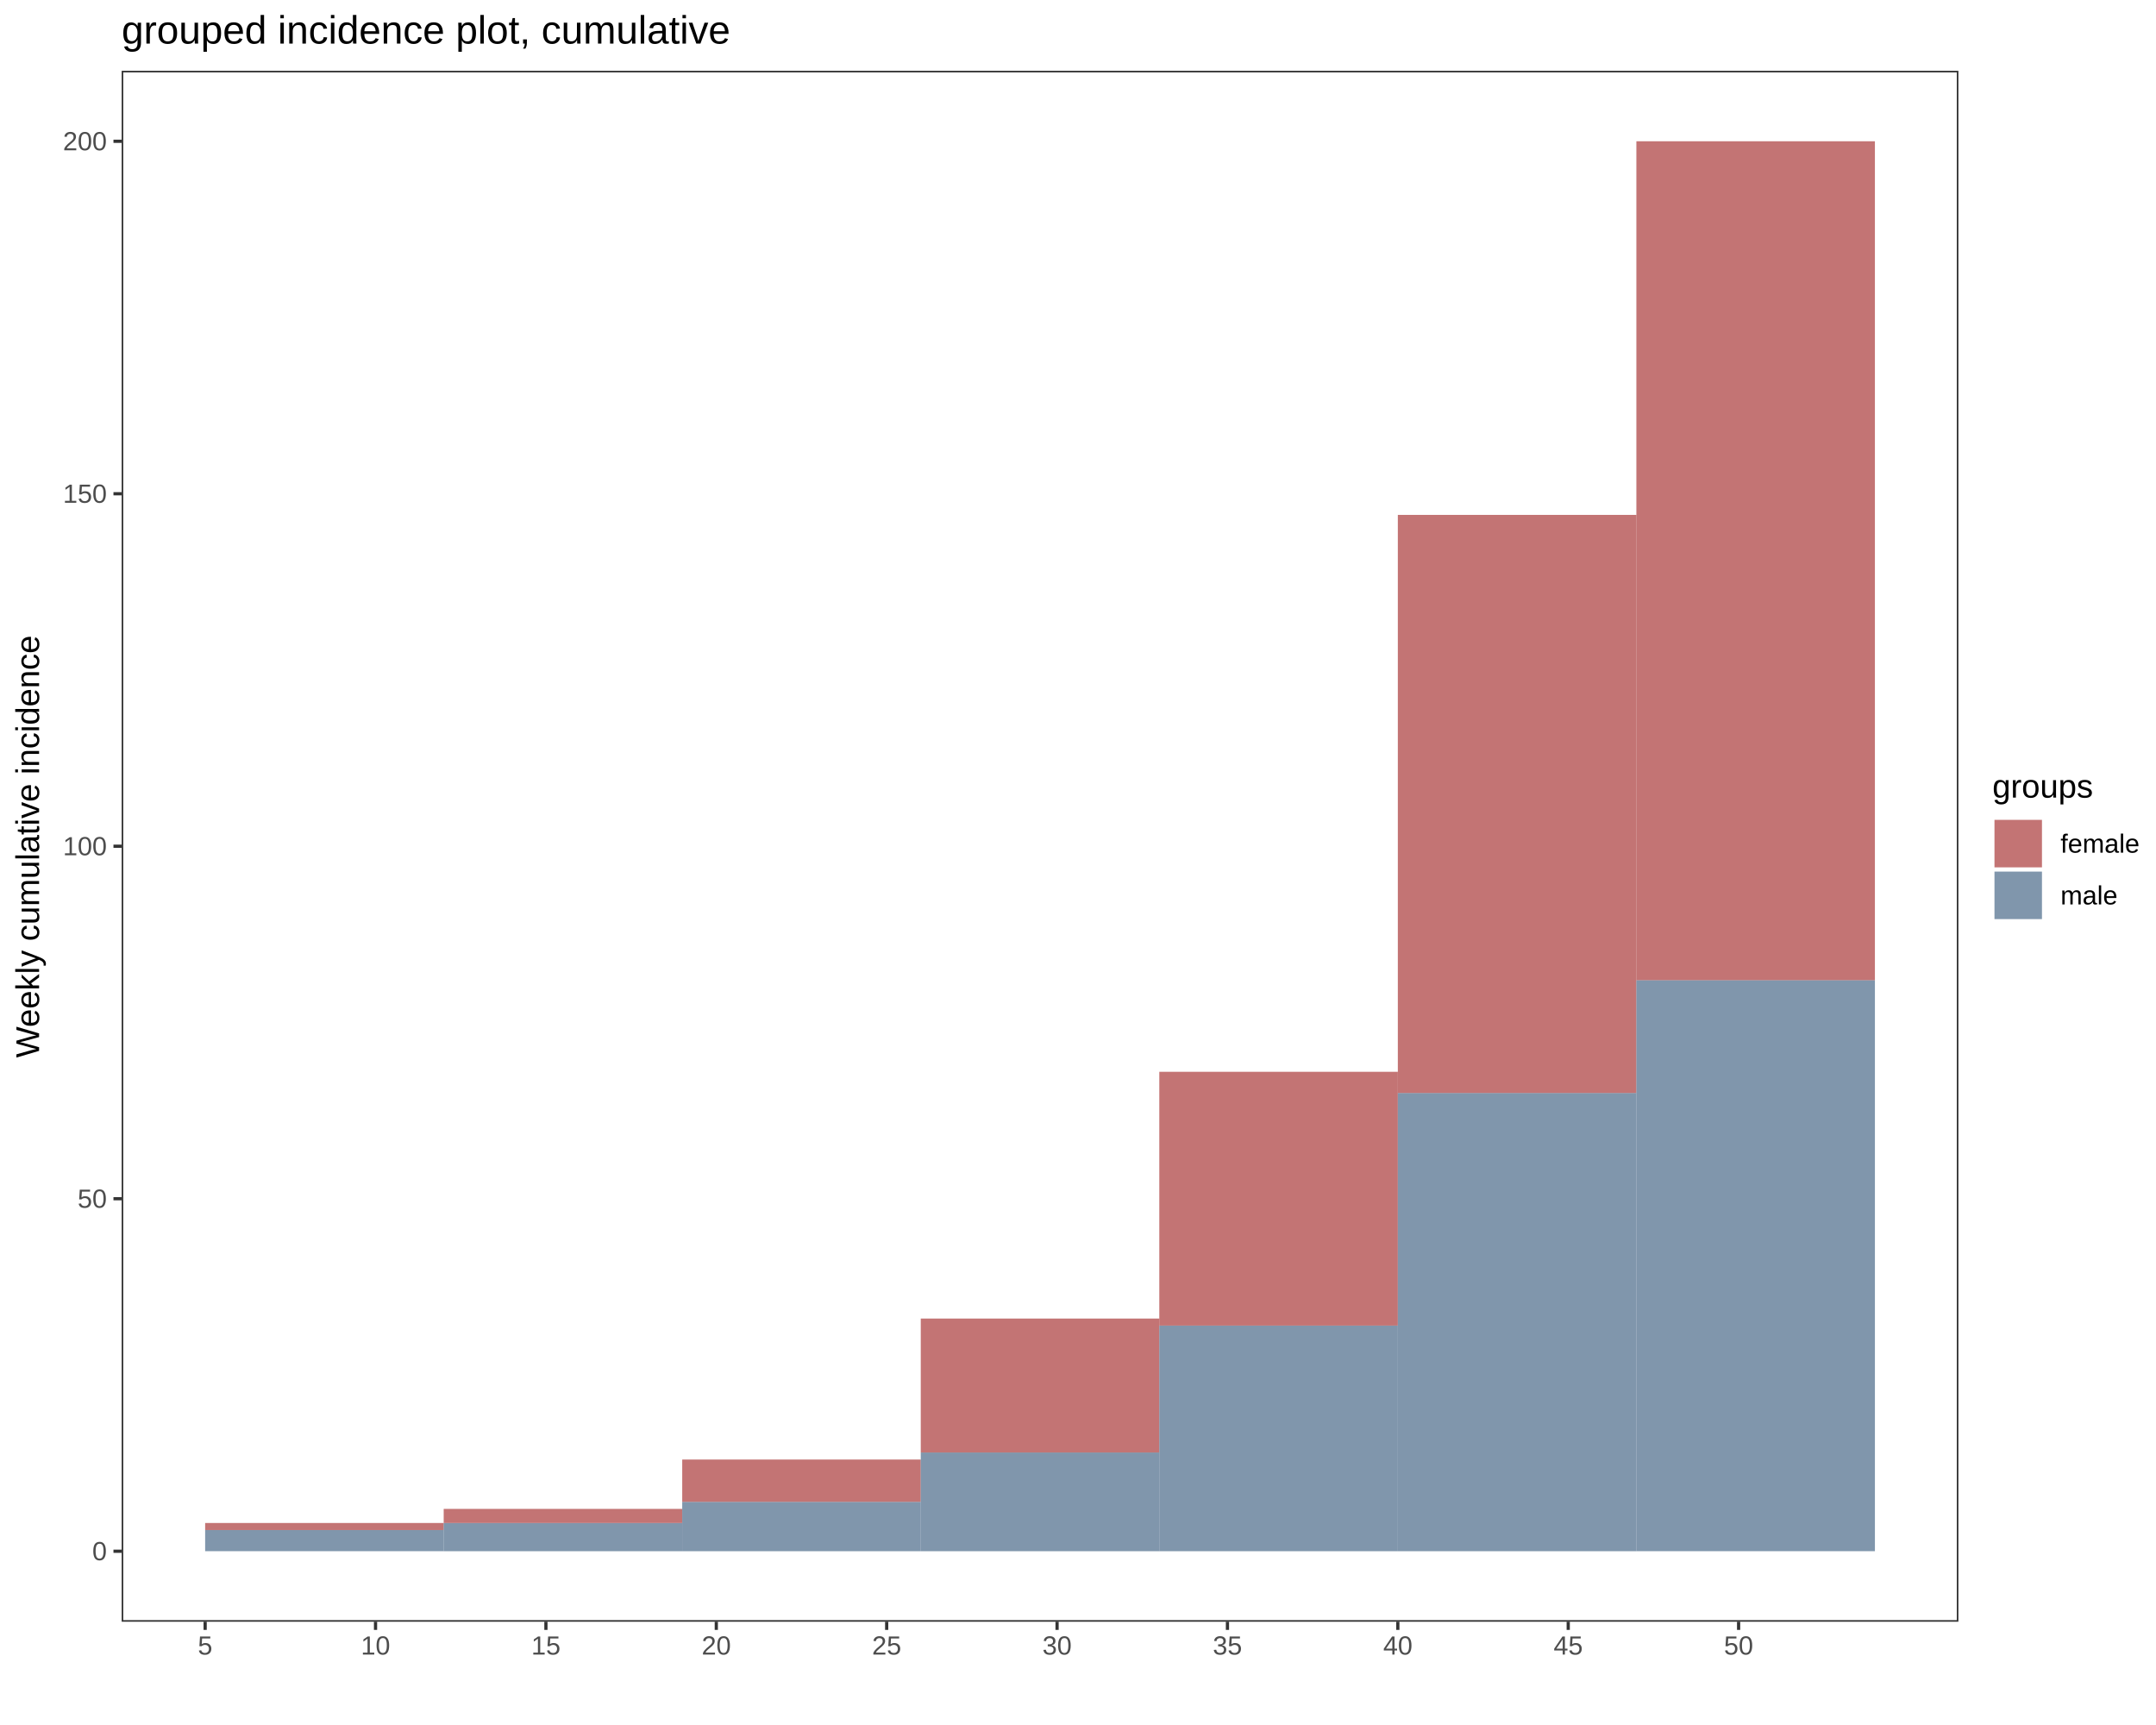
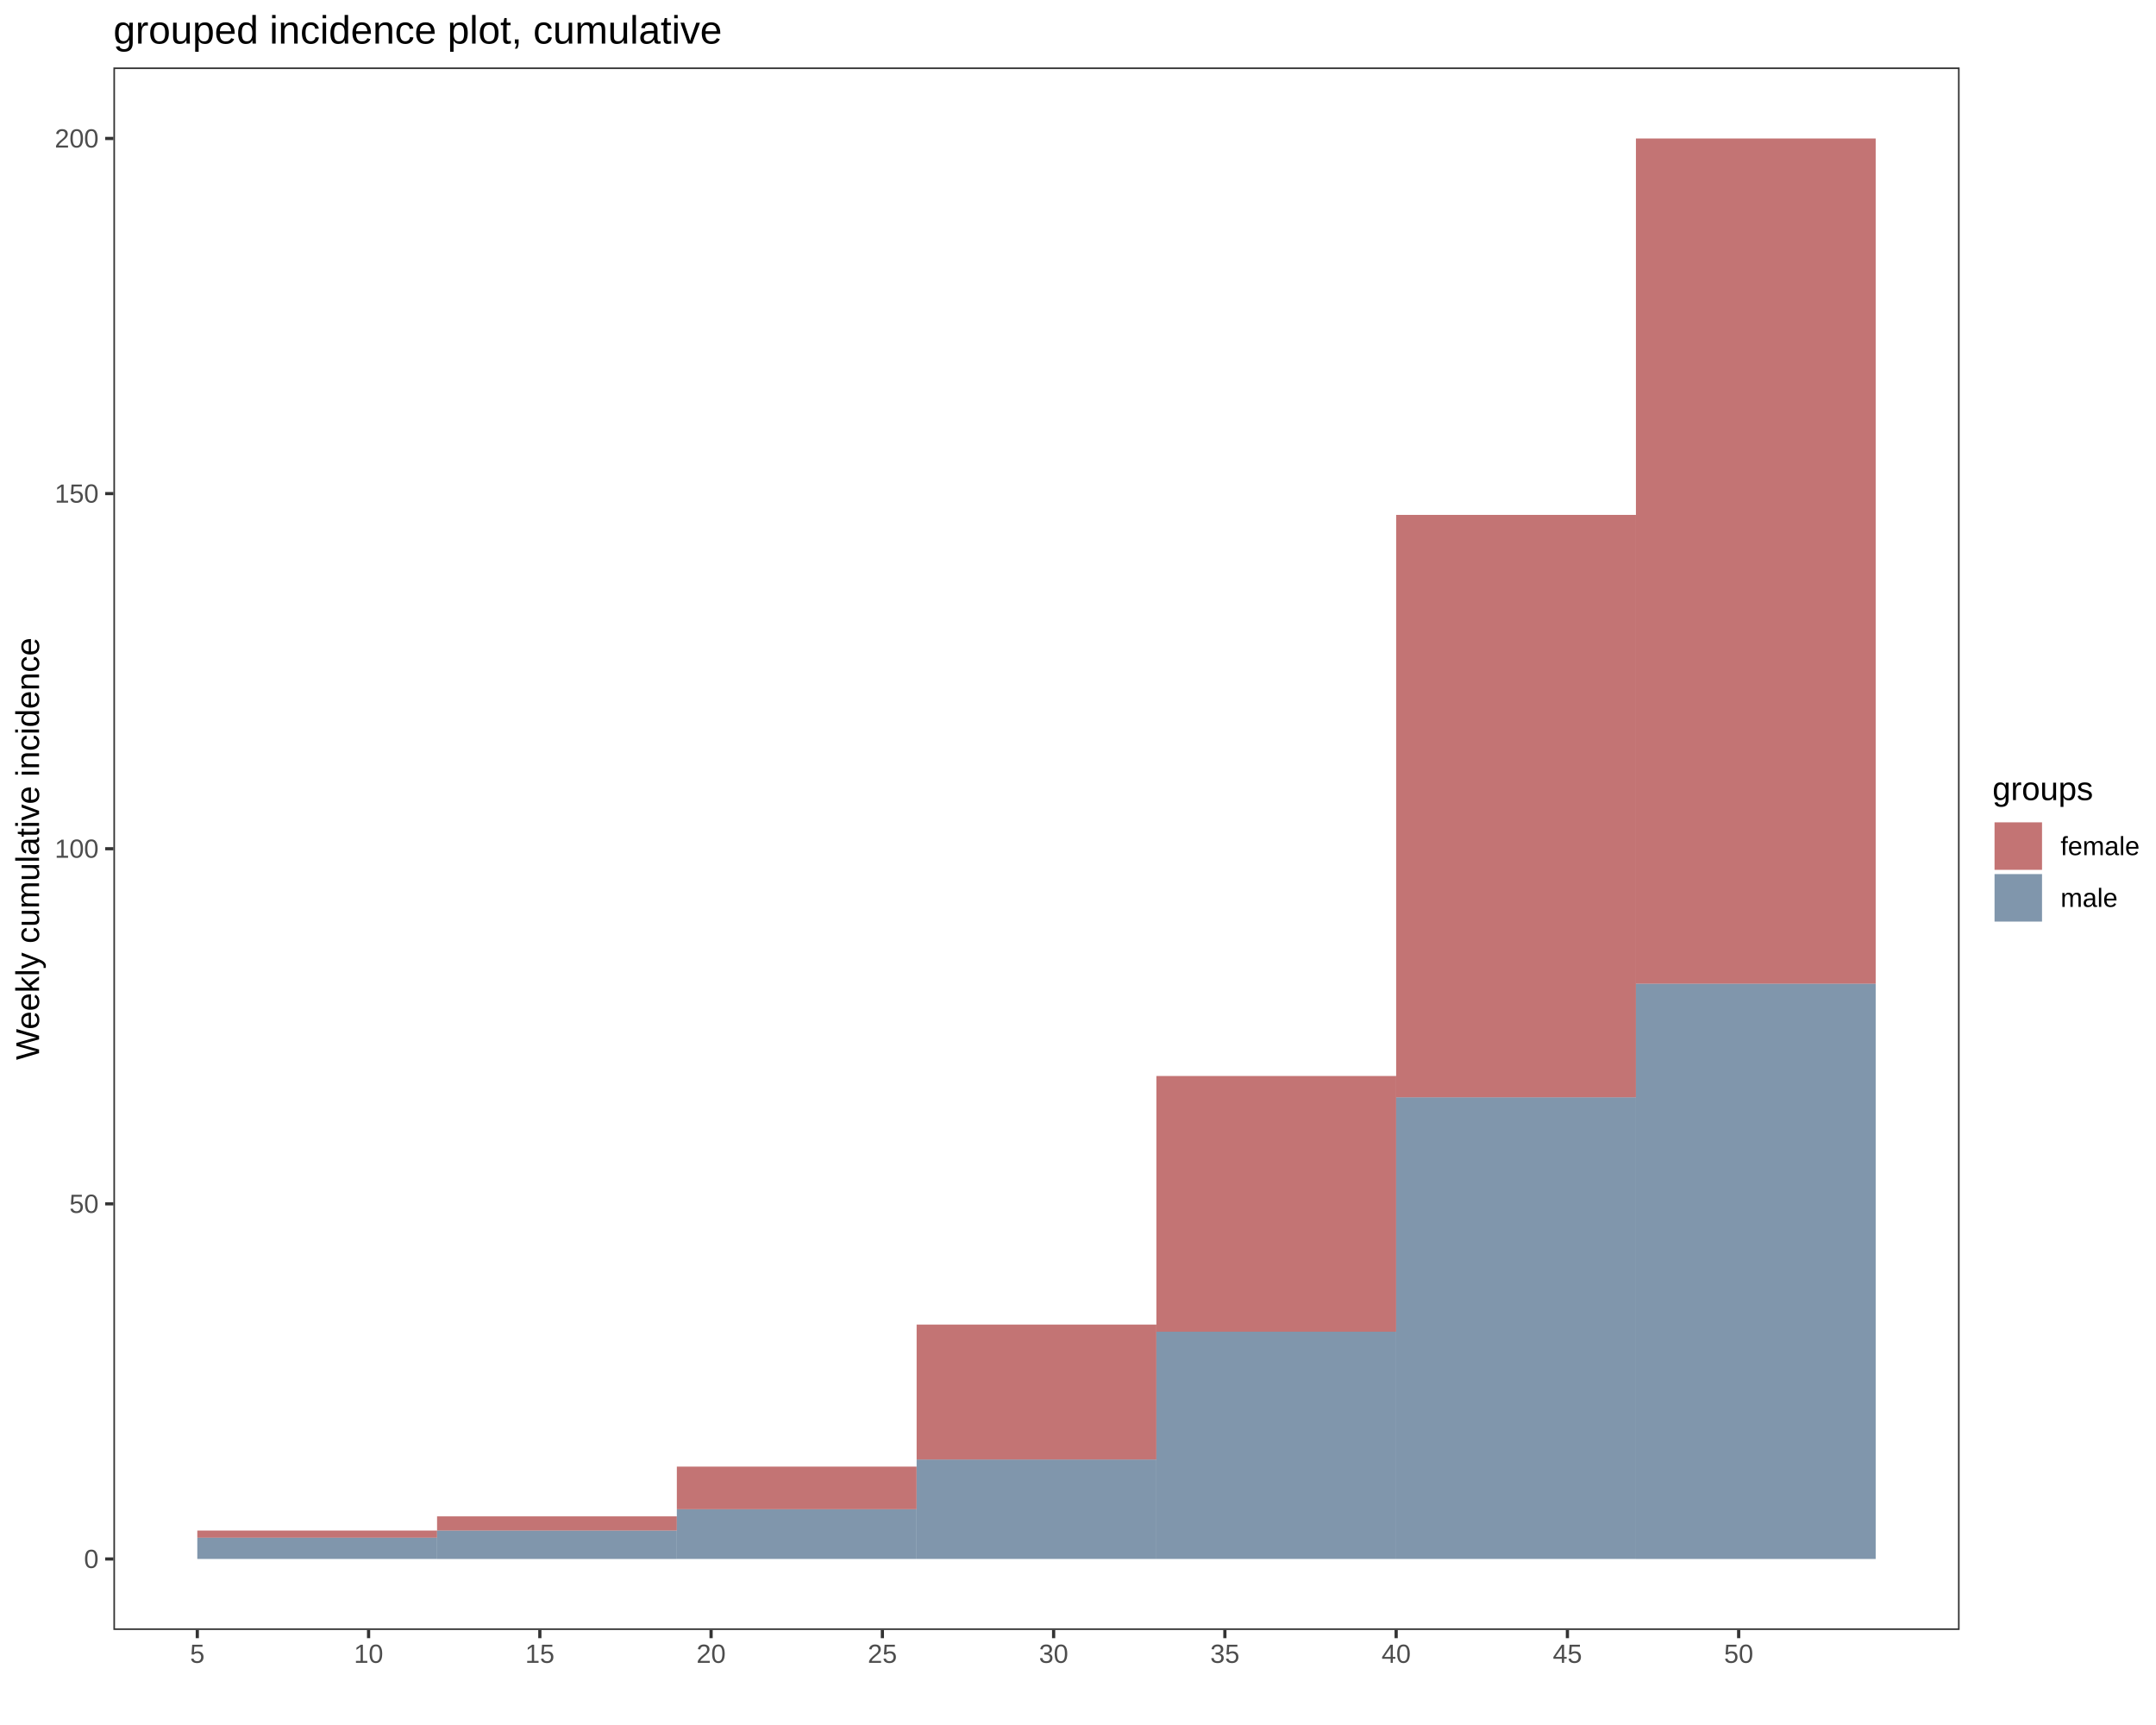
<svg xmlns="http://www.w3.org/2000/svg" viewBox="0 0 720.00 576.00">
  <defs>
    <style type="text/css">
-     line, polyline, path, rect, circle {
+     line, polyline, polygon, path, rect, circle {
      fill: none;
      stroke: #000000;
      stroke-linecap: round;
      stroke-linejoin: round;
      stroke-miterlimit: 10.00;
    }
  </style>
  </defs>
  <rect width="100%" height="100%" style="stroke: none; fill: #FFFFFF;" />
  <rect x="0.00" y="0.00" width="720.00" height="576.00" style="stroke-width: 1.07; stroke: #FFFFFF; fill: #FFFFFF;" />
  <defs>
-     <clipPath id="cpNDAuNjMwOXw2NTQuMDF8NTQxLjUwN3wyMy42MjY1">
-       <rect x="40.63" y="23.63" width="613.38" height="517.88" />
+     <clipPath id="cpMzcuODd8NjU0LjQxfDU0NC4yN3wyMi41Mg==">
+       <rect x="37.87" y="22.52" width="616.54" height="521.75" />
    </clipPath>
  </defs>
-   <rect x="40.63" y="23.63" width="613.38" height="517.88" style="stroke-width: 1.07; stroke: none; fill: #FFFFFF;" clip-path="url(#cpNDAuNjMwOXw2NTQuMDF8NTQxLjUwN3wyMy42MjY1)" />
-   <rect x="68.51" y="510.90" width="79.66" height="7.06" style="stroke-width: 1.07; stroke: none; stroke-linecap: butt; fill: #4A6A8A; fill-opacity: 0.70;" clip-path="url(#cpNDAuNjMwOXw2NTQuMDF8NTQxLjUwN3wyMy42MjY1)" />
-   <rect x="68.51" y="508.55" width="79.66" height="2.35" style="stroke-width: 1.07; stroke: none; stroke-linecap: butt; fill: #AA3939; fill-opacity: 0.70;" clip-path="url(#cpNDAuNjMwOXw2NTQuMDF8NTQxLjUwN3wyMy42MjY1)" />
-   <rect x="148.17" y="508.55" width="79.66" height="9.42" style="stroke-width: 1.07; stroke: none; stroke-linecap: butt; fill: #4A6A8A; fill-opacity: 0.70;" clip-path="url(#cpNDAuNjMwOXw2NTQuMDF8NTQxLjUwN3wyMy42MjY1)" />
-   <rect x="148.17" y="503.84" width="79.66" height="4.71" style="stroke-width: 1.07; stroke: none; stroke-linecap: butt; fill: #AA3939; fill-opacity: 0.70;" clip-path="url(#cpNDAuNjMwOXw2NTQuMDF8NTQxLjUwN3wyMy42MjY1)" />
-   <rect x="227.83" y="501.49" width="79.66" height="16.48" style="stroke-width: 1.07; stroke: none; stroke-linecap: butt; fill: #4A6A8A; fill-opacity: 0.70;" clip-path="url(#cpNDAuNjMwOXw2NTQuMDF8NTQxLjUwN3wyMy42MjY1)" />
-   <rect x="227.83" y="487.36" width="79.66" height="14.12" style="stroke-width: 1.07; stroke: none; stroke-linecap: butt; fill: #AA3939; fill-opacity: 0.70;" clip-path="url(#cpNDAuNjMwOXw2NTQuMDF8NTQxLjUwN3wyMy42MjY1)" />
-   <rect x="307.49" y="485.01" width="79.66" height="32.96" style="stroke-width: 1.07; stroke: none; stroke-linecap: butt; fill: #4A6A8A; fill-opacity: 0.70;" clip-path="url(#cpNDAuNjMwOXw2NTQuMDF8NTQxLjUwN3wyMy42MjY1)" />
-   <rect x="307.49" y="440.28" width="79.66" height="44.73" style="stroke-width: 1.07; stroke: none; stroke-linecap: butt; fill: #AA3939; fill-opacity: 0.70;" clip-path="url(#cpNDAuNjMwOXw2NTQuMDF8NTQxLjUwN3wyMy42MjY1)" />
-   <rect x="387.15" y="442.64" width="79.66" height="75.33" style="stroke-width: 1.07; stroke: none; stroke-linecap: butt; fill: #4A6A8A; fill-opacity: 0.70;" clip-path="url(#cpNDAuNjMwOXw2NTQuMDF8NTQxLjUwN3wyMy42MjY1)" />
-   <rect x="387.15" y="357.89" width="79.66" height="84.74" style="stroke-width: 1.07; stroke: none; stroke-linecap: butt; fill: #AA3939; fill-opacity: 0.70;" clip-path="url(#cpNDAuNjMwOXw2NTQuMDF8NTQxLjUwN3wyMy42MjY1)" />
-   <rect x="466.81" y="364.96" width="79.66" height="153.01" style="stroke-width: 1.07; stroke: none; stroke-linecap: butt; fill: #4A6A8A; fill-opacity: 0.70;" clip-path="url(#cpNDAuNjMwOXw2NTQuMDF8NTQxLjUwN3wyMy42MjY1)" />
-   <rect x="466.81" y="171.93" width="79.66" height="193.03" style="stroke-width: 1.07; stroke: none; stroke-linecap: butt; fill: #AA3939; fill-opacity: 0.70;" clip-path="url(#cpNDAuNjMwOXw2NTQuMDF8NTQxLjUwN3wyMy42MjY1)" />
-   <rect x="546.47" y="327.29" width="79.66" height="190.67" style="stroke-width: 1.07; stroke: none; stroke-linecap: butt; fill: #4A6A8A; fill-opacity: 0.70;" clip-path="url(#cpNDAuNjMwOXw2NTQuMDF8NTQxLjUwN3wyMy42MjY1)" />
-   <rect x="546.47" y="47.17" width="79.66" height="280.13" style="stroke-width: 1.07; stroke: none; stroke-linecap: butt; fill: #AA3939; fill-opacity: 0.70;" clip-path="url(#cpNDAuNjMwOXw2NTQuMDF8NTQxLjUwN3wyMy42MjY1)" />
-   <rect x="40.63" y="23.63" width="613.38" height="517.88" style="stroke-width: 1.07; stroke: #333333;" clip-path="url(#cpNDAuNjMwOXw2NTQuMDF8NTQxLjUwN3wyMy42MjY1)" />
+   <rect x="37.87" y="22.52" width="616.54" height="521.75" style="stroke-width: 1.07; stroke: none; fill: #FFFFFF;" clip-path="url(#cpMzcuODd8NjU0LjQxfDU0NC4yN3wyMi41Mg==)" />
+   <rect x="65.89" y="513.44" width="80.07" height="7.11" style="stroke-width: 1.07; stroke: none; stroke-linecap: butt; fill: #4A6A8A; fill-opacity: 0.70;" clip-path="url(#cpMzcuODd8NjU0LjQxfDU0NC4yN3wyMi41Mg==)" />
+   <rect x="65.89" y="511.07" width="80.07" height="2.37" style="stroke-width: 1.07; stroke: none; stroke-linecap: butt; fill: #AA3939; fill-opacity: 0.70;" clip-path="url(#cpMzcuODd8NjU0LjQxfDU0NC4yN3wyMi41Mg==)" />
+   <rect x="145.96" y="511.07" width="80.07" height="9.49" style="stroke-width: 1.07; stroke: none; stroke-linecap: butt; fill: #4A6A8A; fill-opacity: 0.70;" clip-path="url(#cpMzcuODd8NjU0LjQxfDU0NC4yN3wyMi41Mg==)" />
+   <rect x="145.96" y="506.33" width="80.07" height="4.74" style="stroke-width: 1.07; stroke: none; stroke-linecap: butt; fill: #AA3939; fill-opacity: 0.70;" clip-path="url(#cpMzcuODd8NjU0LjQxfDU0NC4yN3wyMi41Mg==)" />
+   <rect x="226.03" y="503.95" width="80.07" height="16.60" style="stroke-width: 1.07; stroke: none; stroke-linecap: butt; fill: #4A6A8A; fill-opacity: 0.70;" clip-path="url(#cpMzcuODd8NjU0LjQxfDU0NC4yN3wyMi41Mg==)" />
+   <rect x="226.03" y="489.72" width="80.07" height="14.23" style="stroke-width: 1.07; stroke: none; stroke-linecap: butt; fill: #AA3939; fill-opacity: 0.70;" clip-path="url(#cpMzcuODd8NjU0LjQxfDU0NC4yN3wyMi41Mg==)" />
+   <rect x="306.11" y="487.35" width="80.07" height="33.20" style="stroke-width: 1.07; stroke: none; stroke-linecap: butt; fill: #4A6A8A; fill-opacity: 0.70;" clip-path="url(#cpMzcuODd8NjU0LjQxfDU0NC4yN3wyMi41Mg==)" />
+   <rect x="306.11" y="442.29" width="80.07" height="45.06" style="stroke-width: 1.07; stroke: none; stroke-linecap: butt; fill: #AA3939; fill-opacity: 0.70;" clip-path="url(#cpMzcuODd8NjU0LjQxfDU0NC4yN3wyMi41Mg==)" />
+   <rect x="386.18" y="444.66" width="80.07" height="75.89" style="stroke-width: 1.07; stroke: none; stroke-linecap: butt; fill: #4A6A8A; fill-opacity: 0.70;" clip-path="url(#cpMzcuODd8NjU0LjQxfDU0NC4yN3wyMi41Mg==)" />
+   <rect x="386.18" y="359.29" width="80.07" height="85.38" style="stroke-width: 1.07; stroke: none; stroke-linecap: butt; fill: #AA3939; fill-opacity: 0.70;" clip-path="url(#cpMzcuODd8NjU0LjQxfDU0NC4yN3wyMi41Mg==)" />
+   <rect x="466.25" y="366.40" width="80.07" height="154.15" style="stroke-width: 1.07; stroke: none; stroke-linecap: butt; fill: #4A6A8A; fill-opacity: 0.70;" clip-path="url(#cpMzcuODd8NjU0LjQxfDU0NC4yN3wyMi41Mg==)" />
+   <rect x="466.25" y="171.93" width="80.07" height="194.47" style="stroke-width: 1.07; stroke: none; stroke-linecap: butt; fill: #AA3939; fill-opacity: 0.70;" clip-path="url(#cpMzcuODd8NjU0LjQxfDU0NC4yN3wyMi41Mg==)" />
+   <rect x="546.32" y="328.46" width="80.07" height="192.10" style="stroke-width: 1.07; stroke: none; stroke-linecap: butt; fill: #4A6A8A; fill-opacity: 0.70;" clip-path="url(#cpMzcuODd8NjU0LjQxfDU0NC4yN3wyMi41Mg==)" />
+   <rect x="546.32" y="46.24" width="80.07" height="282.22" style="stroke-width: 1.07; stroke: none; stroke-linecap: butt; fill: #AA3939; fill-opacity: 0.70;" clip-path="url(#cpMzcuODd8NjU0LjQxfDU0NC4yN3wyMi41Mg==)" />
+   <rect x="37.87" y="22.52" width="616.54" height="521.75" style="stroke-width: 1.07; stroke: #333333;" clip-path="url(#cpMzcuODd8NjU0LjQxfDU0NC4yN3wyMi41Mg==)" />
  <defs>
-     <clipPath id="cpMHw3MjB8NTc2fDA=">
+     <clipPath id="cpMC4wMHw3MjAuMDB8NTc2LjAwfDAuMDA=">
      <rect x="0.00" y="0.00" width="720.00" height="576.00" />
    </clipPath>
  </defs>
-   <g clip-path="url(#cpMHw3MjB8NTc2fDA=)">
-     <text x="30.81" y="520.99" style="font-size: 8.80px; fill: #4D4D4D; font-family: Liberation Sans;" textLength="4.89px" lengthAdjust="spacingAndGlyphs">0</text>
+   <g clip-path="url(#cpMC4wMHw3MjAuMDB8NTc2LjAwfDAuMDA=)">
+     <text x="28.05" y="523.58" style="font-size: 8.80px; fill: #4D4D4D; font-family: Liberation Sans;" textLength="4.89px" lengthAdjust="spacingAndGlyphs">0</text>
  </g>
-   <g clip-path="url(#cpMHw3MjB8NTc2fDA=)">
-     <text x="25.91" y="403.29" style="font-size: 8.80px; fill: #4D4D4D; font-family: Liberation Sans;" textLength="9.79px" lengthAdjust="spacingAndGlyphs">50</text>
+   <g clip-path="url(#cpMC4wMHw3MjAuMDB8NTc2LjAwfDAuMDA=)">
+     <text x="23.16" y="405.00" style="font-size: 8.80px; fill: #4D4D4D; font-family: Liberation Sans;" textLength="9.78px" lengthAdjust="spacingAndGlyphs">50</text>
  </g>
-   <g clip-path="url(#cpMHw3MjB8NTc2fDA=)">
-     <text x="21.02" y="285.59" style="font-size: 8.80px; fill: #4D4D4D; font-family: Liberation Sans;" textLength="14.68px" lengthAdjust="spacingAndGlyphs">100</text>
+   <g clip-path="url(#cpMC4wMHw3MjAuMDB8NTc2LjAwfDAuMDA=)">
+     <text x="18.27" y="286.42" style="font-size: 8.80px; fill: #4D4D4D; font-family: Liberation Sans;" textLength="14.67px" lengthAdjust="spacingAndGlyphs">100</text>
  </g>
-   <g clip-path="url(#cpMHw3MjB8NTc2fDA=)">
-     <text x="21.02" y="167.89" style="font-size: 8.80px; fill: #4D4D4D; font-family: Liberation Sans;" textLength="14.68px" lengthAdjust="spacingAndGlyphs">150</text>
+   <g clip-path="url(#cpMC4wMHw3MjAuMDB8NTc2LjAwfDAuMDA=)">
+     <text x="18.27" y="167.84" style="font-size: 8.80px; fill: #4D4D4D; font-family: Liberation Sans;" textLength="14.67px" lengthAdjust="spacingAndGlyphs">150</text>
  </g>
-   <g clip-path="url(#cpMHw3MjB8NTc2fDA=)">
-     <text x="21.02" y="50.19" style="font-size: 8.80px; fill: #4D4D4D; font-family: Liberation Sans;" textLength="14.68px" lengthAdjust="spacingAndGlyphs">200</text>
+   <g clip-path="url(#cpMC4wMHw3MjAuMDB8NTc2LjAwfDAuMDA=)">
+     <text x="18.27" y="49.26" style="font-size: 8.80px; fill: #4D4D4D; font-family: Liberation Sans;" textLength="14.67px" lengthAdjust="spacingAndGlyphs">200</text>
  </g>
-   <polyline points="37.89,517.97 40.63,517.97 " style="stroke-width: 1.07; stroke: #333333; stroke-linecap: butt;" clip-path="url(#cpMHw3MjB8NTc2fDA=)" />
-   <polyline points="37.89,400.27 40.63,400.27 " style="stroke-width: 1.07; stroke: #333333; stroke-linecap: butt;" clip-path="url(#cpMHw3MjB8NTc2fDA=)" />
-   <polyline points="37.89,282.57 40.63,282.57 " style="stroke-width: 1.07; stroke: #333333; stroke-linecap: butt;" clip-path="url(#cpMHw3MjB8NTc2fDA=)" />
-   <polyline points="37.89,164.87 40.63,164.87 " style="stroke-width: 1.07; stroke: #333333; stroke-linecap: butt;" clip-path="url(#cpMHw3MjB8NTc2fDA=)" />
-   <polyline points="37.89,47.17 40.63,47.17 " style="stroke-width: 1.07; stroke: #333333; stroke-linecap: butt;" clip-path="url(#cpMHw3MjB8NTc2fDA=)" />
-   <polyline points="68.51,544.25 68.51,541.51 " style="stroke-width: 1.07; stroke: #333333; stroke-linecap: butt;" clip-path="url(#cpMHw3MjB8NTc2fDA=)" />
-   <polyline points="125.41,544.25 125.41,541.51 " style="stroke-width: 1.07; stroke: #333333; stroke-linecap: butt;" clip-path="url(#cpMHw3MjB8NTc2fDA=)" />
-   <polyline points="182.31,544.25 182.31,541.51 " style="stroke-width: 1.07; stroke: #333333; stroke-linecap: butt;" clip-path="url(#cpMHw3MjB8NTc2fDA=)" />
-   <polyline points="239.21,544.25 239.21,541.51 " style="stroke-width: 1.07; stroke: #333333; stroke-linecap: butt;" clip-path="url(#cpMHw3MjB8NTc2fDA=)" />
-   <polyline points="296.11,544.25 296.11,541.51 " style="stroke-width: 1.07; stroke: #333333; stroke-linecap: butt;" clip-path="url(#cpMHw3MjB8NTc2fDA=)" />
-   <polyline points="353.01,544.25 353.01,541.51 " style="stroke-width: 1.07; stroke: #333333; stroke-linecap: butt;" clip-path="url(#cpMHw3MjB8NTc2fDA=)" />
-   <polyline points="409.91,544.25 409.91,541.51 " style="stroke-width: 1.07; stroke: #333333; stroke-linecap: butt;" clip-path="url(#cpMHw3MjB8NTc2fDA=)" />
-   <polyline points="466.81,544.25 466.81,541.51 " style="stroke-width: 1.07; stroke: #333333; stroke-linecap: butt;" clip-path="url(#cpMHw3MjB8NTc2fDA=)" />
-   <polyline points="523.71,544.25 523.71,541.51 " style="stroke-width: 1.07; stroke: #333333; stroke-linecap: butt;" clip-path="url(#cpMHw3MjB8NTc2fDA=)" />
-   <polyline points="580.61,544.25 580.61,541.51 " style="stroke-width: 1.07; stroke: #333333; stroke-linecap: butt;" clip-path="url(#cpMHw3MjB8NTc2fDA=)" />
-   <g clip-path="url(#cpMHw3MjB8NTc2fDA=)">
-     <text x="66.06" y="552.49" style="font-size: 8.80px; fill: #4D4D4D; font-family: Liberation Sans;" textLength="4.89px" lengthAdjust="spacingAndGlyphs">5</text>
+   <polyline points="35.13,520.56 37.87,520.56 " style="stroke-width: 1.07; stroke: #333333; stroke-linecap: butt;" clip-path="url(#cpMC4wMHw3MjAuMDB8NTc2LjAwfDAuMDA=)" />
+   <polyline points="35.13,401.98 37.87,401.98 " style="stroke-width: 1.07; stroke: #333333; stroke-linecap: butt;" clip-path="url(#cpMC4wMHw3MjAuMDB8NTc2LjAwfDAuMDA=)" />
+   <polyline points="35.13,283.40 37.87,283.40 " style="stroke-width: 1.07; stroke: #333333; stroke-linecap: butt;" clip-path="url(#cpMC4wMHw3MjAuMDB8NTc2LjAwfDAuMDA=)" />
+   <polyline points="35.13,164.82 37.87,164.82 " style="stroke-width: 1.07; stroke: #333333; stroke-linecap: butt;" clip-path="url(#cpMC4wMHw3MjAuMDB8NTc2LjAwfDAuMDA=)" />
+   <polyline points="35.13,46.24 37.87,46.24 " style="stroke-width: 1.07; stroke: #333333; stroke-linecap: butt;" clip-path="url(#cpMC4wMHw3MjAuMDB8NTc2LjAwfDAuMDA=)" />
+   <polyline points="65.89,547.01 65.89,544.27 " style="stroke-width: 1.07; stroke: #333333; stroke-linecap: butt;" clip-path="url(#cpMC4wMHw3MjAuMDB8NTc2LjAwfDAuMDA=)" />
+   <polyline points="123.09,547.01 123.09,544.27 " style="stroke-width: 1.07; stroke: #333333; stroke-linecap: butt;" clip-path="url(#cpMC4wMHw3MjAuMDB8NTc2LjAwfDAuMDA=)" />
+   <polyline points="180.28,547.01 180.28,544.27 " style="stroke-width: 1.07; stroke: #333333; stroke-linecap: butt;" clip-path="url(#cpMC4wMHw3MjAuMDB8NTc2LjAwfDAuMDA=)" />
+   <polyline points="237.47,547.01 237.47,544.27 " style="stroke-width: 1.07; stroke: #333333; stroke-linecap: butt;" clip-path="url(#cpMC4wMHw3MjAuMDB8NTc2LjAwfDAuMDA=)" />
+   <polyline points="294.67,547.01 294.67,544.27 " style="stroke-width: 1.07; stroke: #333333; stroke-linecap: butt;" clip-path="url(#cpMC4wMHw3MjAuMDB8NTc2LjAwfDAuMDA=)" />
+   <polyline points="351.86,547.01 351.86,544.27 " style="stroke-width: 1.07; stroke: #333333; stroke-linecap: butt;" clip-path="url(#cpMC4wMHw3MjAuMDB8NTc2LjAwfDAuMDA=)" />
+   <polyline points="409.05,547.01 409.05,544.27 " style="stroke-width: 1.07; stroke: #333333; stroke-linecap: butt;" clip-path="url(#cpMC4wMHw3MjAuMDB8NTc2LjAwfDAuMDA=)" />
+   <polyline points="466.25,547.01 466.25,544.27 " style="stroke-width: 1.07; stroke: #333333; stroke-linecap: butt;" clip-path="url(#cpMC4wMHw3MjAuMDB8NTc2LjAwfDAuMDA=)" />
+   <polyline points="523.44,547.01 523.44,544.27 " style="stroke-width: 1.07; stroke: #333333; stroke-linecap: butt;" clip-path="url(#cpMC4wMHw3MjAuMDB8NTc2LjAwfDAuMDA=)" />
+   <polyline points="580.63,547.01 580.63,544.27 " style="stroke-width: 1.07; stroke: #333333; stroke-linecap: butt;" clip-path="url(#cpMC4wMHw3MjAuMDB8NTc2LjAwfDAuMDA=)" />
+   <g clip-path="url(#cpMC4wMHw3MjAuMDB8NTc2LjAwfDAuMDA=)">
+     <text x="63.45" y="555.25" style="font-size: 8.80px; fill: #4D4D4D; font-family: Liberation Sans;" textLength="4.89px" lengthAdjust="spacingAndGlyphs">5</text>
  </g>
-   <g clip-path="url(#cpMHw3MjB8NTc2fDA=)">
-     <text x="120.52" y="552.49" style="font-size: 8.80px; fill: #4D4D4D; font-family: Liberation Sans;" textLength="9.79px" lengthAdjust="spacingAndGlyphs">10</text>
+   <g clip-path="url(#cpMC4wMHw3MjAuMDB8NTc2LjAwfDAuMDA=)">
+     <text x="118.20" y="555.25" style="font-size: 8.80px; fill: #4D4D4D; font-family: Liberation Sans;" textLength="9.78px" lengthAdjust="spacingAndGlyphs">10</text>
  </g>
-   <g clip-path="url(#cpMHw3MjB8NTc2fDA=)">
-     <text x="177.42" y="552.49" style="font-size: 8.80px; fill: #4D4D4D; font-family: Liberation Sans;" textLength="9.79px" lengthAdjust="spacingAndGlyphs">15</text>
+   <g clip-path="url(#cpMC4wMHw3MjAuMDB8NTc2LjAwfDAuMDA=)">
+     <text x="175.39" y="555.25" style="font-size: 8.80px; fill: #4D4D4D; font-family: Liberation Sans;" textLength="9.78px" lengthAdjust="spacingAndGlyphs">15</text>
  </g>
-   <g clip-path="url(#cpMHw3MjB8NTc2fDA=)">
-     <text x="234.32" y="552.49" style="font-size: 8.80px; fill: #4D4D4D; font-family: Liberation Sans;" textLength="9.79px" lengthAdjust="spacingAndGlyphs">20</text>
+   <g clip-path="url(#cpMC4wMHw3MjAuMDB8NTc2LjAwfDAuMDA=)">
+     <text x="232.58" y="555.25" style="font-size: 8.80px; fill: #4D4D4D; font-family: Liberation Sans;" textLength="9.78px" lengthAdjust="spacingAndGlyphs">20</text>
  </g>
-   <g clip-path="url(#cpMHw3MjB8NTc2fDA=)">
-     <text x="291.22" y="552.49" style="font-size: 8.80px; fill: #4D4D4D; font-family: Liberation Sans;" textLength="9.79px" lengthAdjust="spacingAndGlyphs">25</text>
+   <g clip-path="url(#cpMC4wMHw3MjAuMDB8NTc2LjAwfDAuMDA=)">
+     <text x="289.78" y="555.25" style="font-size: 8.80px; fill: #4D4D4D; font-family: Liberation Sans;" textLength="9.78px" lengthAdjust="spacingAndGlyphs">25</text>
  </g>
-   <g clip-path="url(#cpMHw3MjB8NTc2fDA=)">
-     <text x="348.12" y="552.49" style="font-size: 8.80px; fill: #4D4D4D; font-family: Liberation Sans;" textLength="9.79px" lengthAdjust="spacingAndGlyphs">30</text>
+   <g clip-path="url(#cpMC4wMHw3MjAuMDB8NTc2LjAwfDAuMDA=)">
+     <text x="346.97" y="555.25" style="font-size: 8.80px; fill: #4D4D4D; font-family: Liberation Sans;" textLength="9.78px" lengthAdjust="spacingAndGlyphs">30</text>
  </g>
-   <g clip-path="url(#cpMHw3MjB8NTc2fDA=)">
-     <text x="405.02" y="552.49" style="font-size: 8.80px; fill: #4D4D4D; font-family: Liberation Sans;" textLength="9.79px" lengthAdjust="spacingAndGlyphs">35</text>
+   <g clip-path="url(#cpMC4wMHw3MjAuMDB8NTc2LjAwfDAuMDA=)">
+     <text x="404.16" y="555.25" style="font-size: 8.80px; fill: #4D4D4D; font-family: Liberation Sans;" textLength="9.78px" lengthAdjust="spacingAndGlyphs">35</text>
  </g>
-   <g clip-path="url(#cpMHw3MjB8NTc2fDA=)">
-     <text x="461.92" y="552.49" style="font-size: 8.80px; fill: #4D4D4D; font-family: Liberation Sans;" textLength="9.79px" lengthAdjust="spacingAndGlyphs">40</text>
+   <g clip-path="url(#cpMC4wMHw3MjAuMDB8NTc2LjAwfDAuMDA=)">
+     <text x="461.36" y="555.25" style="font-size: 8.80px; fill: #4D4D4D; font-family: Liberation Sans;" textLength="9.78px" lengthAdjust="spacingAndGlyphs">40</text>
  </g>
-   <g clip-path="url(#cpMHw3MjB8NTc2fDA=)">
-     <text x="518.82" y="552.49" style="font-size: 8.80px; fill: #4D4D4D; font-family: Liberation Sans;" textLength="9.79px" lengthAdjust="spacingAndGlyphs">45</text>
+   <g clip-path="url(#cpMC4wMHw3MjAuMDB8NTc2LjAwfDAuMDA=)">
+     <text x="518.55" y="555.25" style="font-size: 8.80px; fill: #4D4D4D; font-family: Liberation Sans;" textLength="9.78px" lengthAdjust="spacingAndGlyphs">45</text>
  </g>
-   <g clip-path="url(#cpMHw3MjB8NTc2fDA=)">
-     <text x="575.71" y="552.49" style="font-size: 8.80px; fill: #4D4D4D; font-family: Liberation Sans;" textLength="9.79px" lengthAdjust="spacingAndGlyphs">50</text>
+   <g clip-path="url(#cpMC4wMHw3MjAuMDB8NTc2LjAwfDAuMDA=)">
+     <text x="575.74" y="555.25" style="font-size: 8.80px; fill: #4D4D4D; font-family: Liberation Sans;" textLength="9.78px" lengthAdjust="spacingAndGlyphs">50</text>
  </g>
-   <g clip-path="url(#cpMHw3MjB8NTc2fDA=)">
-     <text transform="translate(13.05,353.18) rotate(-90)" style="font-size: 11.00px; font-family: Liberation Sans;" textLength="141.23px" lengthAdjust="spacingAndGlyphs">Weekly cumulative incidence</text>
+   <g clip-path="url(#cpMC4wMHw3MjAuMDB8NTc2LjAwfDAuMDA=)">
+     <text transform="translate(13.04,353.94) rotate(-90)" style="font-size: 11.00px; font-family: Liberation Sans;" textLength="141.08px" lengthAdjust="spacingAndGlyphs">Weekly cumulative incidence</text>
  </g>
-   <rect x="665.35" y="257.52" width="49.17" height="50.10" style="stroke-width: 1.07; stroke: none; fill: #FFFFFF;" clip-path="url(#cpMHw3MjB8NTc2fDA=)" />
-   <g clip-path="url(#cpMHw3MjB8NTc2fDA=)">
-     <text x="665.35" y="266.33" style="font-size: 11.00px; font-family: Liberation Sans;" textLength="33.63px" lengthAdjust="spacingAndGlyphs">groups</text>
+   <rect x="665.37" y="258.35" width="49.15" height="50.09" style="stroke-width: 1.07; stroke: none; fill: #FFFFFF;" clip-path="url(#cpMC4wMHw3MjAuMDB8NTc2LjAwfDAuMDA=)" />
+   <g clip-path="url(#cpMC4wMHw3MjAuMDB8NTc2LjAwfDAuMDA=)">
+     <text x="665.37" y="267.16" style="font-size: 11.00px; font-family: Liberation Sans;" textLength="33.66px" lengthAdjust="spacingAndGlyphs">groups</text>
  </g>
-   <rect x="665.35" y="273.06" width="17.28" height="17.28" style="stroke-width: 1.07; stroke: none; fill: #FFFFFF;" clip-path="url(#cpMHw3MjB8NTc2fDA=)" />
-   <rect x="666.06" y="273.76" width="15.86" height="15.86" style="stroke-width: 1.07; stroke: none; stroke-linejoin: miter; fill: #AA3939; fill-opacity: 0.70;" clip-path="url(#cpMHw3MjB8NTc2fDA=)" />
-   <rect x="665.35" y="290.34" width="17.28" height="17.28" style="stroke-width: 1.07; stroke: none; fill: #FFFFFF;" clip-path="url(#cpMHw3MjB8NTc2fDA=)" />
-   <rect x="666.06" y="291.04" width="15.86" height="15.86" style="stroke-width: 1.07; stroke: none; stroke-linejoin: miter; fill: #4A6A8A; fill-opacity: 0.70;" clip-path="url(#cpMHw3MjB8NTc2fDA=)" />
-   <g clip-path="url(#cpMHw3MjB8NTc2fDA=)">
-     <text x="688.11" y="284.72" style="font-size: 8.80px; font-family: Liberation Sans;" textLength="26.41px" lengthAdjust="spacingAndGlyphs">female</text>
+   <rect x="665.37" y="273.88" width="17.28" height="17.28" style="stroke-width: 1.07; stroke: none; fill: #FFFFFF;" clip-path="url(#cpMC4wMHw3MjAuMDB8NTc2LjAwfDAuMDA=)" />
+   <rect x="666.08" y="274.59" width="15.86" height="15.86" style="stroke-width: 1.07; stroke: none; stroke-linejoin: miter; fill: #AA3939; fill-opacity: 0.70;" clip-path="url(#cpMC4wMHw3MjAuMDB8NTc2LjAwfDAuMDA=)" />
+   <rect x="665.37" y="291.16" width="17.28" height="17.28" style="stroke-width: 1.07; stroke: none; fill: #FFFFFF;" clip-path="url(#cpMC4wMHw3MjAuMDB8NTc2LjAwfDAuMDA=)" />
+   <rect x="666.08" y="291.87" width="15.86" height="15.86" style="stroke-width: 1.07; stroke: none; stroke-linejoin: miter; fill: #4A6A8A; fill-opacity: 0.70;" clip-path="url(#cpMC4wMHw3MjAuMDB8NTc2LjAwfDAuMDA=)" />
+   <g clip-path="url(#cpMC4wMHw3MjAuMDB8NTc2LjAwfDAuMDA=)">
+     <text x="688.13" y="285.54" style="font-size: 8.80px; font-family: Liberation Sans;" textLength="26.39px" lengthAdjust="spacingAndGlyphs">female</text>
  </g>
-   <g clip-path="url(#cpMHw3MjB8NTc2fDA=)">
-     <text x="688.11" y="302.00" style="font-size: 8.80px; font-family: Liberation Sans;" textLength="19.07px" lengthAdjust="spacingAndGlyphs">male</text>
+   <g clip-path="url(#cpMC4wMHw3MjAuMDB8NTc2LjAwfDAuMDA=)">
+     <text x="688.13" y="302.82" style="font-size: 8.80px; font-family: Liberation Sans;" textLength="19.06px" lengthAdjust="spacingAndGlyphs">male</text>
  </g>
-   <g clip-path="url(#cpMHw3MjB8NTc2fDA=)">
-     <text x="40.63" y="14.56" style="font-size: 13.20px; font-family: Liberation Sans;" textLength="203.26px" lengthAdjust="spacingAndGlyphs">grouped incidence plot, cumulative</text>
+   <g clip-path="url(#cpMC4wMHw3MjAuMDB8NTc2LjAwfDAuMDA=)">
+     <text x="37.87" y="14.56" style="font-size: 13.20px; font-family: Liberation Sans;" textLength="202.95px" lengthAdjust="spacingAndGlyphs">grouped incidence plot, cumulative</text>
  </g>
</svg>
